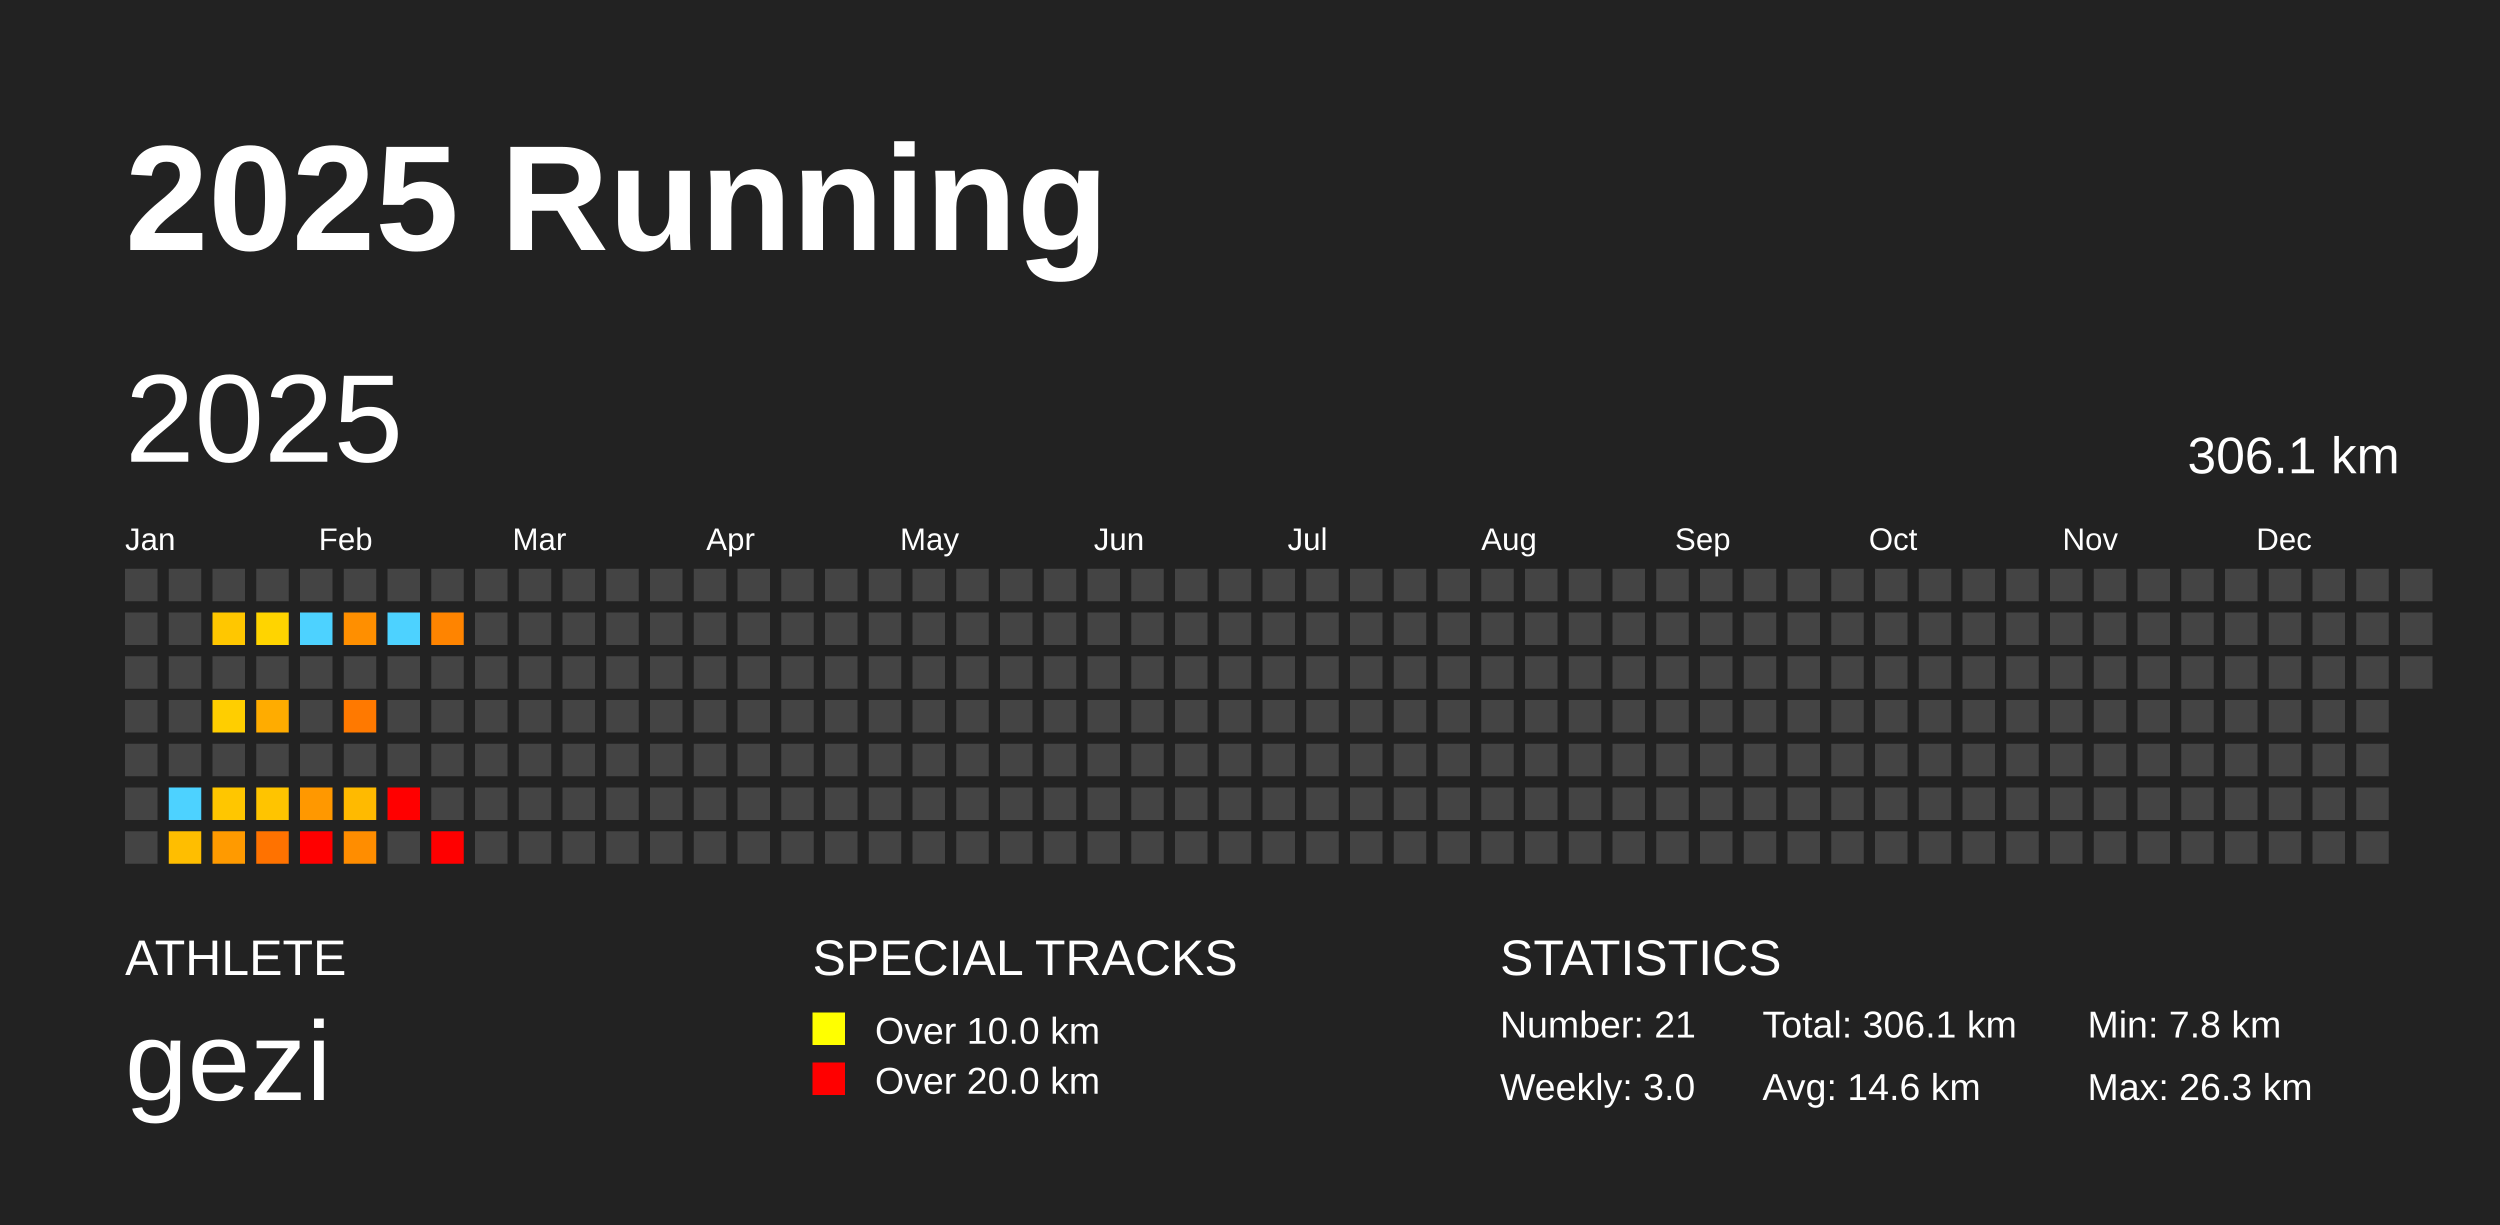
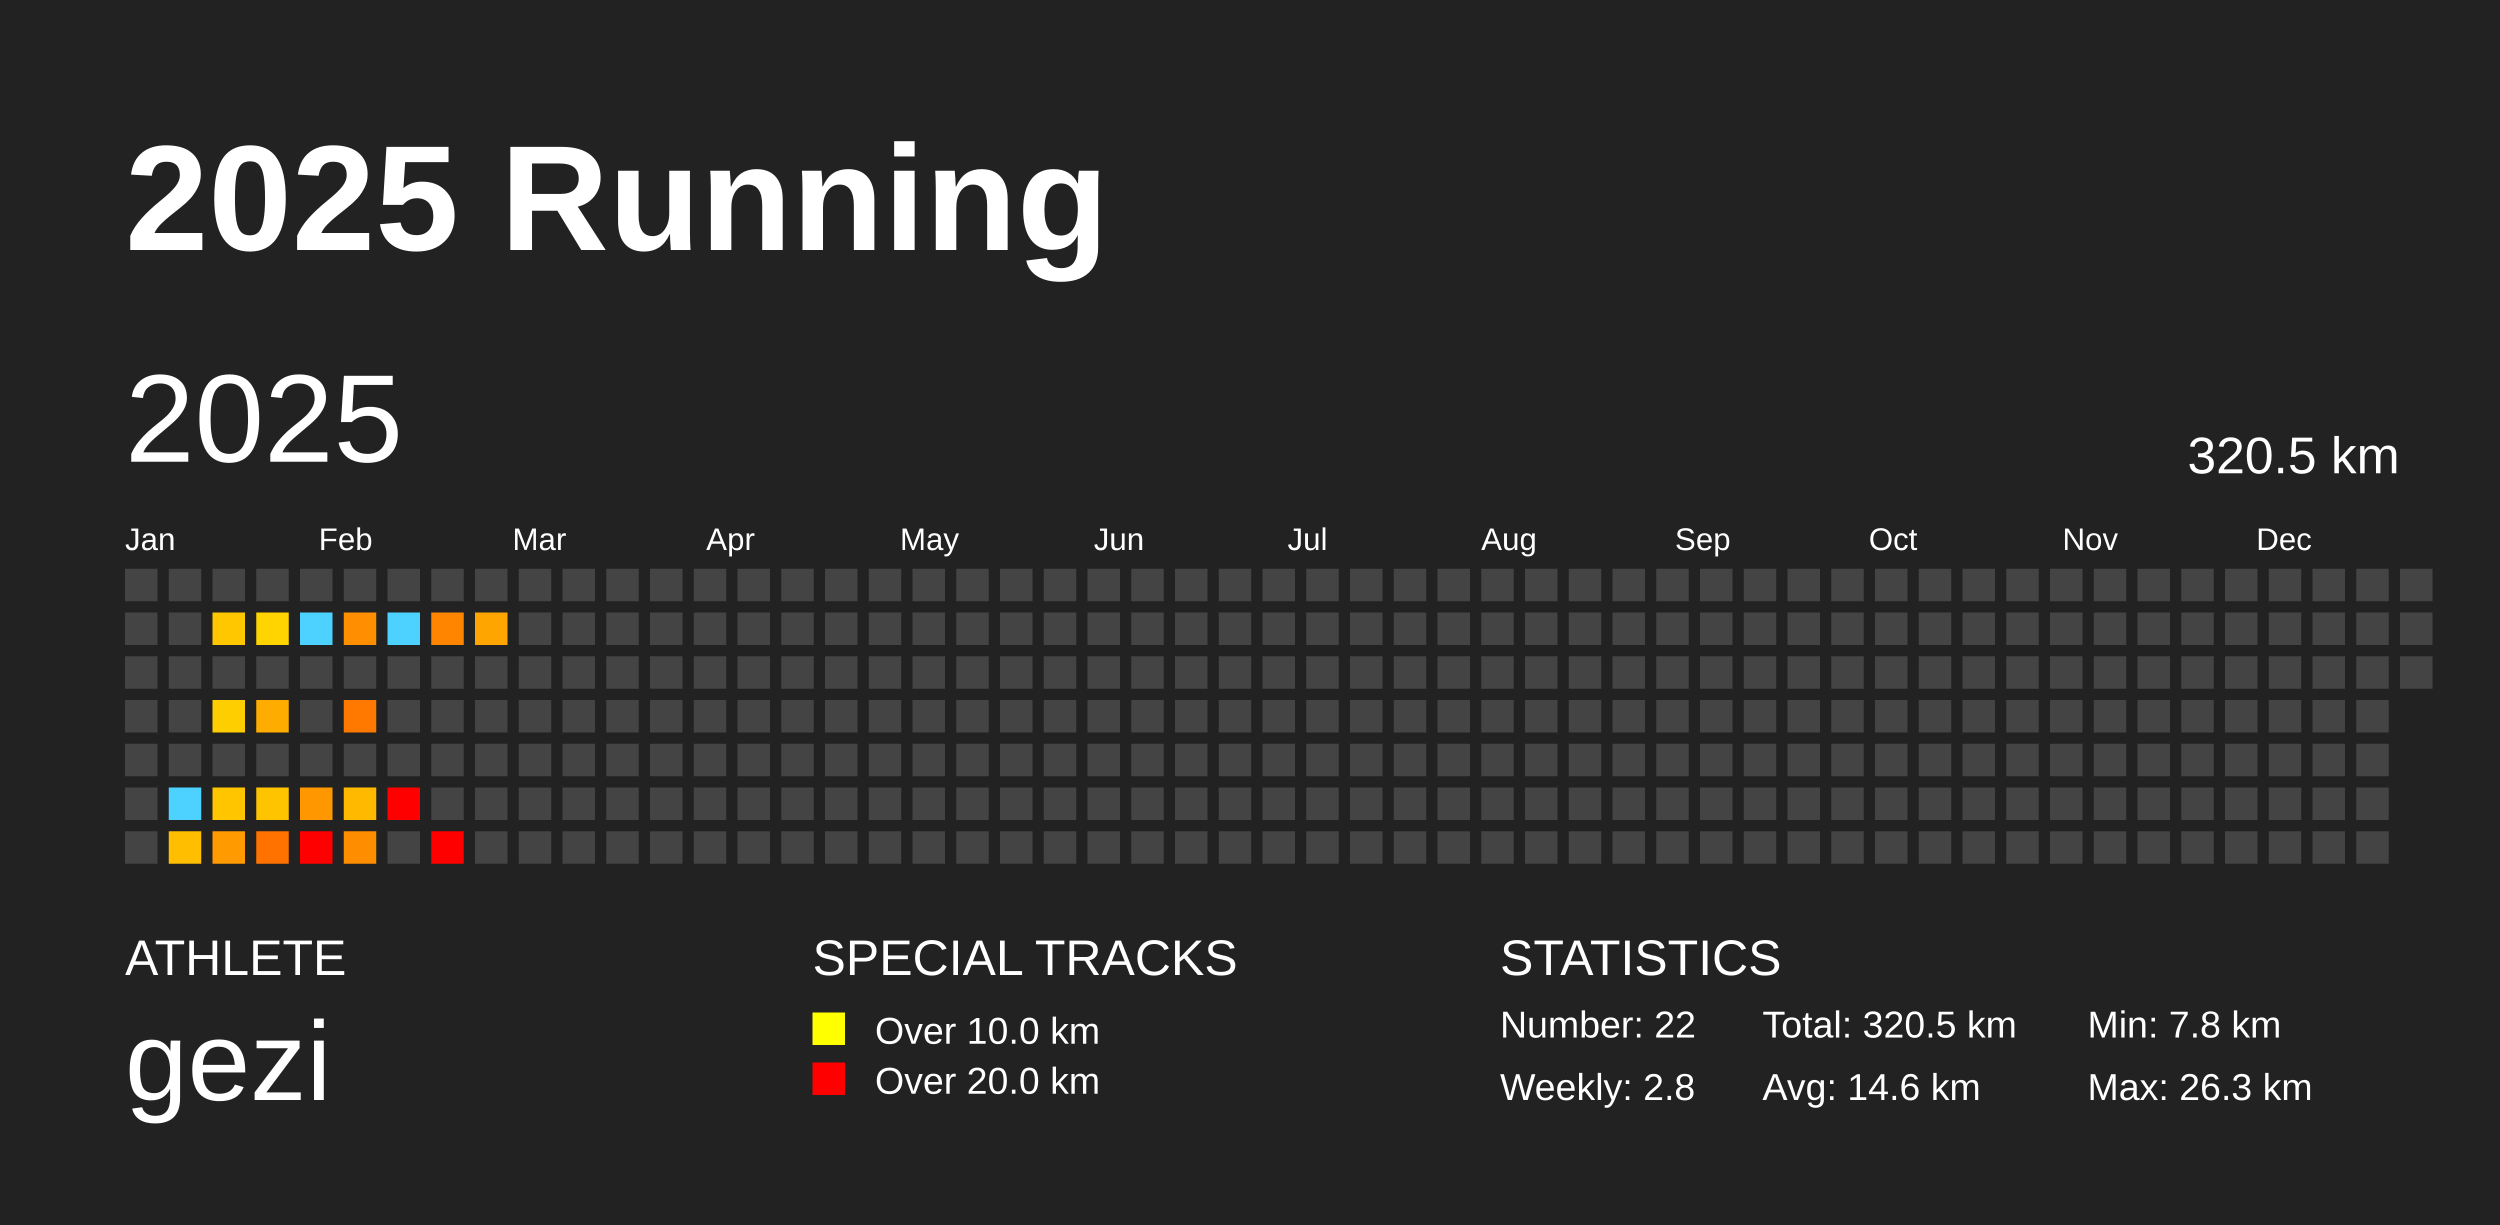
<svg xmlns="http://www.w3.org/2000/svg" baseProfile="full" height="98mm" version="1.1" viewBox="0,0,200,98" width="200mm">
  <defs />
  <rect fill="#222222" height="98" width="200" x="0" y="0" />
  <text fill="#FFFFFF" style="font-size:12px; font-family:Arial; font-weight:bold;" x="10" y="20">2025 Running</text>
  <text fill="#FFFFFF" style="font-size:4px; font-family:Arial" x="10" y="78">ATHLETE</text>
  <text fill="#FFFFFF" style="font-size:9px; font-family:Arial" x="10" y="88">gezi</text>
  <text fill="#FFFFFF" style="font-size:4px; font-family:Arial" x="65" y="78">SPECIAL TRACKS</text>
  <rect fill="yellow" height="2.6" width="2.6" x="65" y="81" />
  <text fill="#FFFFFF" style="font-size:3px; font-family:Arial" x="70" y="83.5">Over 10.0 km</text>
  <rect fill="red" height="2.6" width="2.6" x="65" y="85" />
  <text fill="#FFFFFF" style="font-size:3px; font-family:Arial" x="70" y="87.5">Over 20.0 km</text>
  <text fill="#FFFFFF" style="font-size:4px; font-family:Arial" x="120" y="78">STATISTICS</text>
-   <text fill="#FFFFFF" style="font-size:3px; font-family:Arial" x="120" y="83">Number: 21</text>
-   <text fill="#FFFFFF" style="font-size:3px; font-family:Arial" x="120" y="88">Weekly: 3.0</text>
-   <text fill="#FFFFFF" style="font-size:3px; font-family:Arial" x="141" y="83">Total: 306.1 km</text>
+   <text fill="#FFFFFF" style="font-size:3px; font-family:Arial" x="120" y="83">Number: 22</text>
+   <text fill="#FFFFFF" style="font-size:3px; font-family:Arial" x="120" y="88">Weekly: 2.8</text>
+   <text fill="#FFFFFF" style="font-size:3px; font-family:Arial" x="141" y="83">Total: 320.5 km</text>
  <text fill="#FFFFFF" style="font-size:3px; font-family:Arial" x="141" y="88">Avg: 14.6 km</text>
  <text fill="#FFFFFF" style="font-size:3px; font-family:Arial" x="167" y="83">Min: 7.8 km</text>
  <text fill="#FFFFFF" style="font-size:3px; font-family:Arial" x="167" y="88">Max: 26.3 km</text>
  <text dominant-baseline="hanging" fill="#FFFFFF" style="font-size:10.0px; font-family:Arial;" x="10" y="30">2025</text>
-   <text dominant-baseline="hanging" fill="#FFFFFF" style="font-size:4.125px; font-family:Arial;" x="175" y="35">306.1 km</text>
+   <text dominant-baseline="hanging" fill="#FFFFFF" style="font-size:4.125px; font-family:Arial;" x="175" y="35">320.5 km</text>
  <text fill="#FFFFFF" style="font-size:2.5px; font-family:Arial" x="10.0" y="44">Jan</text>
  <text fill="#FFFFFF" style="font-size:2.5px; font-family:Arial" x="25.5" y="44">Feb</text>
  <text fill="#FFFFFF" style="font-size:2.5px; font-family:Arial" x="41.0" y="44">Mar</text>
  <text fill="#FFFFFF" style="font-size:2.5px; font-family:Arial" x="56.5" y="44">Apr</text>
  <text fill="#FFFFFF" style="font-size:2.5px; font-family:Arial" x="72.0" y="44">May</text>
  <text fill="#FFFFFF" style="font-size:2.5px; font-family:Arial" x="87.5" y="44">Jun</text>
  <text fill="#FFFFFF" style="font-size:2.5px; font-family:Arial" x="103.0" y="44">Jul</text>
  <text fill="#FFFFFF" style="font-size:2.5px; font-family:Arial" x="118.5" y="44">Aug</text>
  <text fill="#FFFFFF" style="font-size:2.5px; font-family:Arial" x="134.0" y="44">Sep</text>
  <text fill="#FFFFFF" style="font-size:2.5px; font-family:Arial" x="149.5" y="44">Oct</text>
  <text fill="#FFFFFF" style="font-size:2.5px; font-family:Arial" x="165.0" y="44">Nov</text>
  <text fill="#FFFFFF" style="font-size:2.5px; font-family:Arial" x="180.5" y="44">Dec</text>
  <rect fill="#444444" height="2.6" width="2.6" x="10.0" y="45.5" />
  <rect fill="#444444" height="2.6" width="2.6" x="10.0" y="49.0" />
  <rect fill="#444444" height="2.6" width="2.6" x="10.0" y="52.5" />
  <rect fill="#444444" height="2.6" width="2.6" x="10.0" y="56.0" />
  <rect fill="#444444" height="2.6" width="2.6" x="10.0" y="59.5" />
  <rect fill="#444444" height="2.6" width="2.6" x="10.0" y="63.0" />
  <rect fill="#444444" height="2.6" width="2.6" x="10.0" y="66.5" />
  <rect fill="#444444" height="2.6" width="2.6" x="13.5" y="45.5" />
  <rect fill="#444444" height="2.6" width="2.6" x="13.5" y="49.0" />
  <rect fill="#444444" height="2.6" width="2.6" x="13.5" y="52.5" />
  <rect fill="#444444" height="2.6" width="2.6" x="13.5" y="56.0" />
  <rect fill="#444444" height="2.6" width="2.6" x="13.5" y="59.5" />
  <rect fill="#4dd2ff" height="2.6" width="2.6" x="13.5" y="63.0" />
  <rect fill="#ffbe00" height="2.6" width="2.6" x="13.5" y="66.5" />
  <rect fill="#444444" height="2.6" width="2.6" x="17.0" y="45.5" />
  <rect fill="#ffc700" height="2.6" width="2.6" x="17.0" y="49.0" />
  <rect fill="#444444" height="2.6" width="2.6" x="17.0" y="52.5" />
  <rect fill="#ffce00" height="2.6" width="2.6" x="17.0" y="56.0" />
  <rect fill="#444444" height="2.6" width="2.6" x="17.0" y="59.5" />
  <rect fill="#ffc600" height="2.6" width="2.6" x="17.0" y="63.0" />
  <rect fill="#ff9a00" height="2.6" width="2.6" x="17.0" y="66.5" />
  <rect fill="#444444" height="2.6" width="2.6" x="20.5" y="45.5" />
  <rect fill="#ffd400" height="2.6" width="2.6" x="20.5" y="49.0" />
  <rect fill="#444444" height="2.6" width="2.6" x="20.5" y="52.5" />
  <rect fill="#ffac00" height="2.6" width="2.6" x="20.5" y="56.0" />
  <rect fill="#444444" height="2.6" width="2.6" x="20.5" y="59.5" />
  <rect fill="#ffc400" height="2.6" width="2.6" x="20.5" y="63.0" />
  <rect fill="#ff7200" height="2.6" width="2.6" x="20.5" y="66.5" />
  <rect fill="#444444" height="2.6" width="2.6" x="24.0" y="45.5" />
  <rect fill="#4dd2ff" height="2.6" width="2.6" x="24.0" y="49.0" />
  <rect fill="#444444" height="2.6" width="2.6" x="24.0" y="52.5" />
  <rect fill="#444444" height="2.6" width="2.6" x="24.0" y="56.0" />
  <rect fill="#444444" height="2.6" width="2.6" x="24.0" y="59.5" />
  <rect fill="#ff9800" height="2.6" width="2.6" x="24.0" y="63.0" />
  <rect fill="red" height="2.6" width="2.6" x="24.0" y="66.5" />
  <rect fill="#444444" height="2.6" width="2.6" x="27.5" y="45.5" />
  <rect fill="#ff8f00" height="2.6" width="2.6" x="27.5" y="49.0" />
  <rect fill="#444444" height="2.6" width="2.6" x="27.5" y="52.5" />
  <rect fill="#ff7900" height="2.6" width="2.6" x="27.5" y="56.0" />
  <rect fill="#444444" height="2.6" width="2.6" x="27.5" y="59.5" />
  <rect fill="#ffba00" height="2.6" width="2.6" x="27.5" y="63.0" />
  <rect fill="#ff8d00" height="2.6" width="2.6" x="27.5" y="66.5" />
  <rect fill="#444444" height="2.6" width="2.6" x="31.0" y="45.5" />
  <rect fill="#4dd2ff" height="2.6" width="2.6" x="31.0" y="49.0" />
  <rect fill="#444444" height="2.6" width="2.6" x="31.0" y="52.5" />
  <rect fill="#444444" height="2.6" width="2.6" x="31.0" y="56.0" />
  <rect fill="#444444" height="2.6" width="2.6" x="31.0" y="59.5" />
  <rect fill="red" height="2.6" width="2.6" x="31.0" y="63.0" />
  <rect fill="#444444" height="2.6" width="2.6" x="31.0" y="66.5" />
  <rect fill="#444444" height="2.6" width="2.6" x="34.5" y="45.5" />
  <rect fill="#ff8400" height="2.6" width="2.6" x="34.5" y="49.0" />
  <rect fill="#444444" height="2.6" width="2.6" x="34.5" y="52.5" />
  <rect fill="#444444" height="2.6" width="2.6" x="34.5" y="56.0" />
  <rect fill="#444444" height="2.6" width="2.6" x="34.5" y="59.5" />
  <rect fill="#444444" height="2.6" width="2.6" x="34.5" y="63.0" />
  <rect fill="red" height="2.6" width="2.6" x="34.5" y="66.5" />
  <rect fill="#444444" height="2.6" width="2.6" x="38.0" y="45.5" />
-   <rect fill="#444444" height="2.6" width="2.6" x="38.0" y="49.0" />
+   <rect fill="#ffa500" height="2.6" width="2.6" x="38.0" y="49.0" />
  <rect fill="#444444" height="2.6" width="2.6" x="38.0" y="52.5" />
  <rect fill="#444444" height="2.6" width="2.6" x="38.0" y="56.0" />
  <rect fill="#444444" height="2.6" width="2.6" x="38.0" y="59.5" />
  <rect fill="#444444" height="2.6" width="2.6" x="38.0" y="63.0" />
  <rect fill="#444444" height="2.6" width="2.6" x="38.0" y="66.5" />
  <rect fill="#444444" height="2.6" width="2.6" x="41.5" y="45.5" />
  <rect fill="#444444" height="2.6" width="2.6" x="41.5" y="49.0" />
  <rect fill="#444444" height="2.6" width="2.6" x="41.5" y="52.5" />
  <rect fill="#444444" height="2.6" width="2.6" x="41.5" y="56.0" />
  <rect fill="#444444" height="2.6" width="2.6" x="41.5" y="59.5" />
  <rect fill="#444444" height="2.6" width="2.6" x="41.5" y="63.0" />
  <rect fill="#444444" height="2.6" width="2.6" x="41.5" y="66.5" />
  <rect fill="#444444" height="2.6" width="2.6" x="45.0" y="45.5" />
  <rect fill="#444444" height="2.6" width="2.6" x="45.0" y="49.0" />
  <rect fill="#444444" height="2.6" width="2.6" x="45.0" y="52.5" />
  <rect fill="#444444" height="2.6" width="2.6" x="45.0" y="56.0" />
  <rect fill="#444444" height="2.6" width="2.6" x="45.0" y="59.5" />
  <rect fill="#444444" height="2.6" width="2.6" x="45.0" y="63.0" />
  <rect fill="#444444" height="2.6" width="2.6" x="45.0" y="66.5" />
  <rect fill="#444444" height="2.6" width="2.6" x="48.5" y="45.5" />
  <rect fill="#444444" height="2.6" width="2.6" x="48.5" y="49.0" />
  <rect fill="#444444" height="2.6" width="2.6" x="48.5" y="52.5" />
  <rect fill="#444444" height="2.6" width="2.6" x="48.5" y="56.0" />
  <rect fill="#444444" height="2.6" width="2.6" x="48.5" y="59.5" />
  <rect fill="#444444" height="2.6" width="2.6" x="48.5" y="63.0" />
  <rect fill="#444444" height="2.6" width="2.6" x="48.5" y="66.5" />
  <rect fill="#444444" height="2.6" width="2.6" x="52.0" y="45.5" />
  <rect fill="#444444" height="2.6" width="2.6" x="52.0" y="49.0" />
  <rect fill="#444444" height="2.6" width="2.6" x="52.0" y="52.5" />
  <rect fill="#444444" height="2.6" width="2.6" x="52.0" y="56.0" />
  <rect fill="#444444" height="2.6" width="2.6" x="52.0" y="59.5" />
  <rect fill="#444444" height="2.6" width="2.6" x="52.0" y="63.0" />
  <rect fill="#444444" height="2.6" width="2.6" x="52.0" y="66.5" />
  <rect fill="#444444" height="2.6" width="2.6" x="55.5" y="45.5" />
  <rect fill="#444444" height="2.6" width="2.6" x="55.5" y="49.0" />
  <rect fill="#444444" height="2.6" width="2.6" x="55.5" y="52.5" />
  <rect fill="#444444" height="2.6" width="2.6" x="55.5" y="56.0" />
  <rect fill="#444444" height="2.6" width="2.6" x="55.5" y="59.5" />
  <rect fill="#444444" height="2.6" width="2.6" x="55.5" y="63.0" />
  <rect fill="#444444" height="2.6" width="2.6" x="55.5" y="66.5" />
  <rect fill="#444444" height="2.6" width="2.6" x="59.0" y="45.5" />
  <rect fill="#444444" height="2.6" width="2.6" x="59.0" y="49.0" />
  <rect fill="#444444" height="2.6" width="2.6" x="59.0" y="52.5" />
  <rect fill="#444444" height="2.6" width="2.6" x="59.0" y="56.0" />
  <rect fill="#444444" height="2.6" width="2.6" x="59.0" y="59.5" />
  <rect fill="#444444" height="2.6" width="2.6" x="59.0" y="63.0" />
  <rect fill="#444444" height="2.6" width="2.6" x="59.0" y="66.5" />
  <rect fill="#444444" height="2.6" width="2.6" x="62.5" y="45.5" />
  <rect fill="#444444" height="2.6" width="2.6" x="62.5" y="49.0" />
  <rect fill="#444444" height="2.6" width="2.6" x="62.5" y="52.5" />
  <rect fill="#444444" height="2.6" width="2.6" x="62.5" y="56.0" />
  <rect fill="#444444" height="2.6" width="2.6" x="62.5" y="59.5" />
  <rect fill="#444444" height="2.6" width="2.6" x="62.5" y="63.0" />
  <rect fill="#444444" height="2.6" width="2.6" x="62.5" y="66.5" />
  <rect fill="#444444" height="2.6" width="2.6" x="66.0" y="45.5" />
  <rect fill="#444444" height="2.6" width="2.6" x="66.0" y="49.0" />
  <rect fill="#444444" height="2.6" width="2.6" x="66.0" y="52.5" />
  <rect fill="#444444" height="2.6" width="2.6" x="66.0" y="56.0" />
  <rect fill="#444444" height="2.6" width="2.6" x="66.0" y="59.5" />
  <rect fill="#444444" height="2.6" width="2.6" x="66.0" y="63.0" />
  <rect fill="#444444" height="2.6" width="2.6" x="66.0" y="66.5" />
  <rect fill="#444444" height="2.6" width="2.6" x="69.5" y="45.5" />
  <rect fill="#444444" height="2.6" width="2.6" x="69.5" y="49.0" />
  <rect fill="#444444" height="2.6" width="2.6" x="69.5" y="52.5" />
  <rect fill="#444444" height="2.6" width="2.6" x="69.5" y="56.0" />
  <rect fill="#444444" height="2.6" width="2.6" x="69.5" y="59.5" />
  <rect fill="#444444" height="2.6" width="2.6" x="69.5" y="63.0" />
  <rect fill="#444444" height="2.6" width="2.6" x="69.5" y="66.5" />
  <rect fill="#444444" height="2.6" width="2.6" x="73.0" y="45.5" />
  <rect fill="#444444" height="2.6" width="2.6" x="73.0" y="49.0" />
  <rect fill="#444444" height="2.6" width="2.6" x="73.0" y="52.5" />
  <rect fill="#444444" height="2.6" width="2.6" x="73.0" y="56.0" />
  <rect fill="#444444" height="2.6" width="2.6" x="73.0" y="59.5" />
  <rect fill="#444444" height="2.6" width="2.6" x="73.0" y="63.0" />
  <rect fill="#444444" height="2.6" width="2.6" x="73.0" y="66.5" />
  <rect fill="#444444" height="2.6" width="2.6" x="76.5" y="45.5" />
  <rect fill="#444444" height="2.6" width="2.6" x="76.5" y="49.0" />
  <rect fill="#444444" height="2.6" width="2.6" x="76.5" y="52.5" />
  <rect fill="#444444" height="2.6" width="2.6" x="76.5" y="56.0" />
  <rect fill="#444444" height="2.6" width="2.6" x="76.5" y="59.5" />
  <rect fill="#444444" height="2.6" width="2.6" x="76.5" y="63.0" />
  <rect fill="#444444" height="2.6" width="2.6" x="76.5" y="66.5" />
  <rect fill="#444444" height="2.6" width="2.6" x="80.0" y="45.5" />
  <rect fill="#444444" height="2.6" width="2.6" x="80.0" y="49.0" />
  <rect fill="#444444" height="2.6" width="2.6" x="80.0" y="52.5" />
  <rect fill="#444444" height="2.6" width="2.6" x="80.0" y="56.0" />
  <rect fill="#444444" height="2.6" width="2.6" x="80.0" y="59.5" />
  <rect fill="#444444" height="2.6" width="2.6" x="80.0" y="63.0" />
  <rect fill="#444444" height="2.6" width="2.6" x="80.0" y="66.5" />
  <rect fill="#444444" height="2.6" width="2.6" x="83.5" y="45.5" />
  <rect fill="#444444" height="2.6" width="2.6" x="83.5" y="49.0" />
  <rect fill="#444444" height="2.6" width="2.6" x="83.5" y="52.5" />
  <rect fill="#444444" height="2.6" width="2.6" x="83.5" y="56.0" />
  <rect fill="#444444" height="2.6" width="2.6" x="83.5" y="59.5" />
  <rect fill="#444444" height="2.6" width="2.6" x="83.5" y="63.0" />
  <rect fill="#444444" height="2.6" width="2.6" x="83.5" y="66.5" />
  <rect fill="#444444" height="2.6" width="2.6" x="87.0" y="45.5" />
  <rect fill="#444444" height="2.6" width="2.6" x="87.0" y="49.0" />
  <rect fill="#444444" height="2.6" width="2.6" x="87.0" y="52.5" />
  <rect fill="#444444" height="2.6" width="2.6" x="87.0" y="56.0" />
  <rect fill="#444444" height="2.6" width="2.6" x="87.0" y="59.5" />
  <rect fill="#444444" height="2.6" width="2.6" x="87.0" y="63.0" />
  <rect fill="#444444" height="2.6" width="2.6" x="87.0" y="66.5" />
  <rect fill="#444444" height="2.6" width="2.6" x="90.5" y="45.5" />
  <rect fill="#444444" height="2.6" width="2.6" x="90.5" y="49.0" />
  <rect fill="#444444" height="2.6" width="2.6" x="90.5" y="52.5" />
  <rect fill="#444444" height="2.6" width="2.6" x="90.5" y="56.0" />
  <rect fill="#444444" height="2.6" width="2.6" x="90.5" y="59.5" />
  <rect fill="#444444" height="2.6" width="2.6" x="90.5" y="63.0" />
  <rect fill="#444444" height="2.6" width="2.6" x="90.5" y="66.5" />
  <rect fill="#444444" height="2.6" width="2.6" x="94.0" y="45.5" />
  <rect fill="#444444" height="2.6" width="2.6" x="94.0" y="49.0" />
  <rect fill="#444444" height="2.6" width="2.6" x="94.0" y="52.5" />
  <rect fill="#444444" height="2.6" width="2.6" x="94.0" y="56.0" />
  <rect fill="#444444" height="2.6" width="2.6" x="94.0" y="59.5" />
  <rect fill="#444444" height="2.6" width="2.6" x="94.0" y="63.0" />
  <rect fill="#444444" height="2.6" width="2.6" x="94.0" y="66.5" />
  <rect fill="#444444" height="2.6" width="2.6" x="97.5" y="45.5" />
  <rect fill="#444444" height="2.6" width="2.6" x="97.5" y="49.0" />
  <rect fill="#444444" height="2.6" width="2.6" x="97.5" y="52.5" />
  <rect fill="#444444" height="2.6" width="2.6" x="97.5" y="56.0" />
  <rect fill="#444444" height="2.6" width="2.6" x="97.5" y="59.5" />
  <rect fill="#444444" height="2.6" width="2.6" x="97.5" y="63.0" />
  <rect fill="#444444" height="2.6" width="2.6" x="97.5" y="66.5" />
  <rect fill="#444444" height="2.6" width="2.6" x="101.0" y="45.5" />
  <rect fill="#444444" height="2.6" width="2.6" x="101.0" y="49.0" />
  <rect fill="#444444" height="2.6" width="2.6" x="101.0" y="52.5" />
  <rect fill="#444444" height="2.6" width="2.6" x="101.0" y="56.0" />
  <rect fill="#444444" height="2.6" width="2.6" x="101.0" y="59.5" />
  <rect fill="#444444" height="2.6" width="2.6" x="101.0" y="63.0" />
  <rect fill="#444444" height="2.6" width="2.6" x="101.0" y="66.5" />
  <rect fill="#444444" height="2.6" width="2.6" x="104.5" y="45.5" />
  <rect fill="#444444" height="2.6" width="2.6" x="104.5" y="49.0" />
  <rect fill="#444444" height="2.6" width="2.6" x="104.5" y="52.5" />
  <rect fill="#444444" height="2.6" width="2.6" x="104.5" y="56.0" />
  <rect fill="#444444" height="2.6" width="2.6" x="104.5" y="59.5" />
  <rect fill="#444444" height="2.6" width="2.6" x="104.5" y="63.0" />
  <rect fill="#444444" height="2.6" width="2.6" x="104.5" y="66.5" />
  <rect fill="#444444" height="2.6" width="2.6" x="108.0" y="45.5" />
  <rect fill="#444444" height="2.6" width="2.6" x="108.0" y="49.0" />
  <rect fill="#444444" height="2.6" width="2.6" x="108.0" y="52.5" />
  <rect fill="#444444" height="2.6" width="2.6" x="108.0" y="56.0" />
  <rect fill="#444444" height="2.6" width="2.6" x="108.0" y="59.5" />
  <rect fill="#444444" height="2.6" width="2.6" x="108.0" y="63.0" />
  <rect fill="#444444" height="2.6" width="2.6" x="108.0" y="66.5" />
  <rect fill="#444444" height="2.6" width="2.6" x="111.5" y="45.5" />
  <rect fill="#444444" height="2.6" width="2.6" x="111.5" y="49.0" />
  <rect fill="#444444" height="2.6" width="2.6" x="111.5" y="52.5" />
  <rect fill="#444444" height="2.6" width="2.6" x="111.5" y="56.0" />
  <rect fill="#444444" height="2.6" width="2.6" x="111.5" y="59.5" />
  <rect fill="#444444" height="2.6" width="2.6" x="111.5" y="63.0" />
  <rect fill="#444444" height="2.6" width="2.6" x="111.5" y="66.5" />
  <rect fill="#444444" height="2.6" width="2.6" x="115.0" y="45.5" />
  <rect fill="#444444" height="2.6" width="2.6" x="115.0" y="49.0" />
  <rect fill="#444444" height="2.6" width="2.6" x="115.0" y="52.5" />
  <rect fill="#444444" height="2.6" width="2.6" x="115.0" y="56.0" />
  <rect fill="#444444" height="2.6" width="2.6" x="115.0" y="59.5" />
  <rect fill="#444444" height="2.6" width="2.6" x="115.0" y="63.0" />
  <rect fill="#444444" height="2.6" width="2.6" x="115.0" y="66.5" />
  <rect fill="#444444" height="2.6" width="2.6" x="118.5" y="45.5" />
  <rect fill="#444444" height="2.6" width="2.6" x="118.5" y="49.0" />
  <rect fill="#444444" height="2.6" width="2.6" x="118.5" y="52.5" />
  <rect fill="#444444" height="2.6" width="2.6" x="118.5" y="56.0" />
  <rect fill="#444444" height="2.6" width="2.6" x="118.5" y="59.5" />
  <rect fill="#444444" height="2.6" width="2.6" x="118.5" y="63.0" />
  <rect fill="#444444" height="2.6" width="2.6" x="118.5" y="66.5" />
  <rect fill="#444444" height="2.6" width="2.6" x="122.0" y="45.5" />
  <rect fill="#444444" height="2.6" width="2.6" x="122.0" y="49.0" />
  <rect fill="#444444" height="2.6" width="2.6" x="122.0" y="52.5" />
  <rect fill="#444444" height="2.6" width="2.6" x="122.0" y="56.0" />
  <rect fill="#444444" height="2.6" width="2.6" x="122.0" y="59.5" />
  <rect fill="#444444" height="2.6" width="2.6" x="122.0" y="63.0" />
  <rect fill="#444444" height="2.6" width="2.6" x="122.0" y="66.5" />
  <rect fill="#444444" height="2.6" width="2.6" x="125.5" y="45.5" />
  <rect fill="#444444" height="2.6" width="2.6" x="125.5" y="49.0" />
  <rect fill="#444444" height="2.6" width="2.6" x="125.5" y="52.5" />
  <rect fill="#444444" height="2.6" width="2.6" x="125.5" y="56.0" />
  <rect fill="#444444" height="2.6" width="2.6" x="125.5" y="59.5" />
  <rect fill="#444444" height="2.6" width="2.6" x="125.5" y="63.0" />
  <rect fill="#444444" height="2.6" width="2.6" x="125.5" y="66.5" />
  <rect fill="#444444" height="2.6" width="2.6" x="129.0" y="45.5" />
  <rect fill="#444444" height="2.6" width="2.6" x="129.0" y="49.0" />
  <rect fill="#444444" height="2.6" width="2.6" x="129.0" y="52.5" />
  <rect fill="#444444" height="2.6" width="2.6" x="129.0" y="56.0" />
  <rect fill="#444444" height="2.6" width="2.6" x="129.0" y="59.5" />
  <rect fill="#444444" height="2.6" width="2.6" x="129.0" y="63.0" />
  <rect fill="#444444" height="2.6" width="2.6" x="129.0" y="66.5" />
  <rect fill="#444444" height="2.6" width="2.6" x="132.5" y="45.5" />
  <rect fill="#444444" height="2.6" width="2.6" x="132.5" y="49.0" />
  <rect fill="#444444" height="2.6" width="2.6" x="132.5" y="52.5" />
  <rect fill="#444444" height="2.6" width="2.6" x="132.5" y="56.0" />
  <rect fill="#444444" height="2.6" width="2.6" x="132.5" y="59.5" />
  <rect fill="#444444" height="2.6" width="2.6" x="132.5" y="63.0" />
  <rect fill="#444444" height="2.6" width="2.6" x="132.5" y="66.5" />
  <rect fill="#444444" height="2.6" width="2.6" x="136.0" y="45.5" />
  <rect fill="#444444" height="2.6" width="2.6" x="136.0" y="49.0" />
  <rect fill="#444444" height="2.6" width="2.6" x="136.0" y="52.5" />
  <rect fill="#444444" height="2.6" width="2.6" x="136.0" y="56.0" />
  <rect fill="#444444" height="2.6" width="2.6" x="136.0" y="59.5" />
  <rect fill="#444444" height="2.6" width="2.6" x="136.0" y="63.0" />
  <rect fill="#444444" height="2.6" width="2.6" x="136.0" y="66.5" />
  <rect fill="#444444" height="2.6" width="2.6" x="139.5" y="45.5" />
  <rect fill="#444444" height="2.6" width="2.6" x="139.5" y="49.0" />
  <rect fill="#444444" height="2.6" width="2.6" x="139.5" y="52.5" />
  <rect fill="#444444" height="2.6" width="2.6" x="139.5" y="56.0" />
  <rect fill="#444444" height="2.6" width="2.6" x="139.5" y="59.5" />
  <rect fill="#444444" height="2.6" width="2.6" x="139.5" y="63.0" />
  <rect fill="#444444" height="2.6" width="2.6" x="139.5" y="66.5" />
  <rect fill="#444444" height="2.6" width="2.6" x="143.0" y="45.5" />
  <rect fill="#444444" height="2.6" width="2.6" x="143.0" y="49.0" />
  <rect fill="#444444" height="2.6" width="2.6" x="143.0" y="52.5" />
  <rect fill="#444444" height="2.6" width="2.6" x="143.0" y="56.0" />
  <rect fill="#444444" height="2.6" width="2.6" x="143.0" y="59.5" />
  <rect fill="#444444" height="2.6" width="2.6" x="143.0" y="63.0" />
  <rect fill="#444444" height="2.6" width="2.6" x="143.0" y="66.5" />
  <rect fill="#444444" height="2.6" width="2.6" x="146.5" y="45.5" />
  <rect fill="#444444" height="2.6" width="2.6" x="146.5" y="49.0" />
  <rect fill="#444444" height="2.6" width="2.6" x="146.5" y="52.5" />
  <rect fill="#444444" height="2.6" width="2.6" x="146.5" y="56.0" />
  <rect fill="#444444" height="2.6" width="2.6" x="146.5" y="59.5" />
  <rect fill="#444444" height="2.6" width="2.6" x="146.5" y="63.0" />
  <rect fill="#444444" height="2.6" width="2.6" x="146.5" y="66.5" />
  <rect fill="#444444" height="2.6" width="2.6" x="150.0" y="45.5" />
  <rect fill="#444444" height="2.6" width="2.6" x="150.0" y="49.0" />
  <rect fill="#444444" height="2.6" width="2.6" x="150.0" y="52.5" />
  <rect fill="#444444" height="2.6" width="2.6" x="150.0" y="56.0" />
  <rect fill="#444444" height="2.6" width="2.6" x="150.0" y="59.5" />
  <rect fill="#444444" height="2.6" width="2.6" x="150.0" y="63.0" />
  <rect fill="#444444" height="2.6" width="2.6" x="150.0" y="66.5" />
  <rect fill="#444444" height="2.6" width="2.6" x="153.5" y="45.5" />
  <rect fill="#444444" height="2.6" width="2.6" x="153.5" y="49.0" />
  <rect fill="#444444" height="2.6" width="2.6" x="153.5" y="52.5" />
  <rect fill="#444444" height="2.6" width="2.6" x="153.5" y="56.0" />
  <rect fill="#444444" height="2.6" width="2.6" x="153.5" y="59.5" />
  <rect fill="#444444" height="2.6" width="2.6" x="153.5" y="63.0" />
  <rect fill="#444444" height="2.6" width="2.6" x="153.5" y="66.5" />
  <rect fill="#444444" height="2.6" width="2.6" x="157.0" y="45.5" />
  <rect fill="#444444" height="2.6" width="2.6" x="157.0" y="49.0" />
  <rect fill="#444444" height="2.6" width="2.6" x="157.0" y="52.5" />
  <rect fill="#444444" height="2.6" width="2.6" x="157.0" y="56.0" />
  <rect fill="#444444" height="2.6" width="2.6" x="157.0" y="59.5" />
  <rect fill="#444444" height="2.6" width="2.6" x="157.0" y="63.0" />
  <rect fill="#444444" height="2.6" width="2.6" x="157.0" y="66.5" />
  <rect fill="#444444" height="2.6" width="2.6" x="160.5" y="45.5" />
  <rect fill="#444444" height="2.6" width="2.6" x="160.5" y="49.0" />
  <rect fill="#444444" height="2.6" width="2.6" x="160.5" y="52.5" />
  <rect fill="#444444" height="2.6" width="2.6" x="160.5" y="56.0" />
  <rect fill="#444444" height="2.6" width="2.6" x="160.5" y="59.5" />
  <rect fill="#444444" height="2.6" width="2.6" x="160.5" y="63.0" />
  <rect fill="#444444" height="2.6" width="2.6" x="160.5" y="66.5" />
  <rect fill="#444444" height="2.6" width="2.6" x="164.0" y="45.5" />
  <rect fill="#444444" height="2.6" width="2.6" x="164.0" y="49.0" />
  <rect fill="#444444" height="2.6" width="2.6" x="164.0" y="52.5" />
  <rect fill="#444444" height="2.6" width="2.6" x="164.0" y="56.0" />
  <rect fill="#444444" height="2.6" width="2.6" x="164.0" y="59.5" />
  <rect fill="#444444" height="2.6" width="2.6" x="164.0" y="63.0" />
  <rect fill="#444444" height="2.6" width="2.6" x="164.0" y="66.5" />
  <rect fill="#444444" height="2.6" width="2.6" x="167.5" y="45.5" />
  <rect fill="#444444" height="2.6" width="2.6" x="167.5" y="49.0" />
  <rect fill="#444444" height="2.6" width="2.6" x="167.5" y="52.5" />
  <rect fill="#444444" height="2.6" width="2.6" x="167.5" y="56.0" />
  <rect fill="#444444" height="2.6" width="2.6" x="167.5" y="59.5" />
  <rect fill="#444444" height="2.6" width="2.6" x="167.5" y="63.0" />
  <rect fill="#444444" height="2.6" width="2.6" x="167.5" y="66.5" />
  <rect fill="#444444" height="2.6" width="2.6" x="171.0" y="45.5" />
  <rect fill="#444444" height="2.6" width="2.6" x="171.0" y="49.0" />
  <rect fill="#444444" height="2.6" width="2.6" x="171.0" y="52.5" />
  <rect fill="#444444" height="2.6" width="2.6" x="171.0" y="56.0" />
  <rect fill="#444444" height="2.6" width="2.6" x="171.0" y="59.5" />
  <rect fill="#444444" height="2.6" width="2.6" x="171.0" y="63.0" />
  <rect fill="#444444" height="2.6" width="2.6" x="171.0" y="66.5" />
  <rect fill="#444444" height="2.6" width="2.6" x="174.5" y="45.5" />
  <rect fill="#444444" height="2.6" width="2.6" x="174.5" y="49.0" />
  <rect fill="#444444" height="2.6" width="2.6" x="174.5" y="52.5" />
  <rect fill="#444444" height="2.6" width="2.6" x="174.5" y="56.0" />
  <rect fill="#444444" height="2.6" width="2.6" x="174.5" y="59.5" />
  <rect fill="#444444" height="2.6" width="2.6" x="174.5" y="63.0" />
  <rect fill="#444444" height="2.6" width="2.6" x="174.5" y="66.5" />
  <rect fill="#444444" height="2.6" width="2.6" x="178.0" y="45.5" />
  <rect fill="#444444" height="2.6" width="2.6" x="178.0" y="49.0" />
  <rect fill="#444444" height="2.6" width="2.6" x="178.0" y="52.5" />
  <rect fill="#444444" height="2.6" width="2.6" x="178.0" y="56.0" />
  <rect fill="#444444" height="2.6" width="2.6" x="178.0" y="59.5" />
  <rect fill="#444444" height="2.6" width="2.6" x="178.0" y="63.0" />
  <rect fill="#444444" height="2.6" width="2.6" x="178.0" y="66.5" />
  <rect fill="#444444" height="2.6" width="2.6" x="181.5" y="45.5" />
  <rect fill="#444444" height="2.6" width="2.6" x="181.5" y="49.0" />
  <rect fill="#444444" height="2.6" width="2.6" x="181.5" y="52.5" />
  <rect fill="#444444" height="2.6" width="2.6" x="181.5" y="56.0" />
  <rect fill="#444444" height="2.6" width="2.6" x="181.5" y="59.5" />
  <rect fill="#444444" height="2.6" width="2.6" x="181.5" y="63.0" />
  <rect fill="#444444" height="2.6" width="2.6" x="181.5" y="66.5" />
  <rect fill="#444444" height="2.6" width="2.6" x="185.0" y="45.5" />
  <rect fill="#444444" height="2.6" width="2.6" x="185.0" y="49.0" />
  <rect fill="#444444" height="2.6" width="2.6" x="185.0" y="52.5" />
  <rect fill="#444444" height="2.6" width="2.6" x="185.0" y="56.0" />
  <rect fill="#444444" height="2.6" width="2.6" x="185.0" y="59.5" />
  <rect fill="#444444" height="2.6" width="2.6" x="185.0" y="63.0" />
  <rect fill="#444444" height="2.6" width="2.6" x="185.0" y="66.5" />
  <rect fill="#444444" height="2.6" width="2.6" x="188.5" y="45.5" />
  <rect fill="#444444" height="2.6" width="2.6" x="188.5" y="49.0" />
  <rect fill="#444444" height="2.6" width="2.6" x="188.5" y="52.5" />
  <rect fill="#444444" height="2.6" width="2.6" x="188.5" y="56.0" />
  <rect fill="#444444" height="2.6" width="2.6" x="188.5" y="59.5" />
  <rect fill="#444444" height="2.6" width="2.6" x="188.5" y="63.0" />
  <rect fill="#444444" height="2.6" width="2.6" x="188.5" y="66.5" />
  <rect fill="#444444" height="2.6" width="2.6" x="192.0" y="45.5" />
  <rect fill="#444444" height="2.6" width="2.6" x="192.0" y="49.0" />
  <rect fill="#444444" height="2.6" width="2.6" x="192.0" y="52.5" />
</svg>
